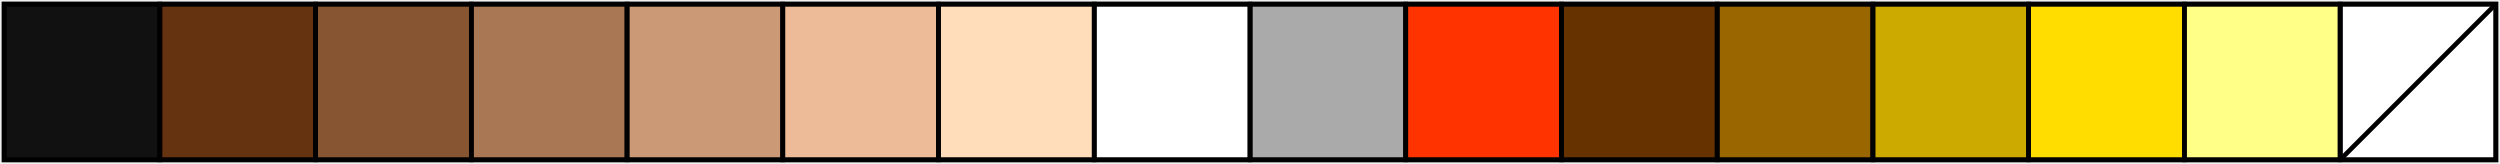
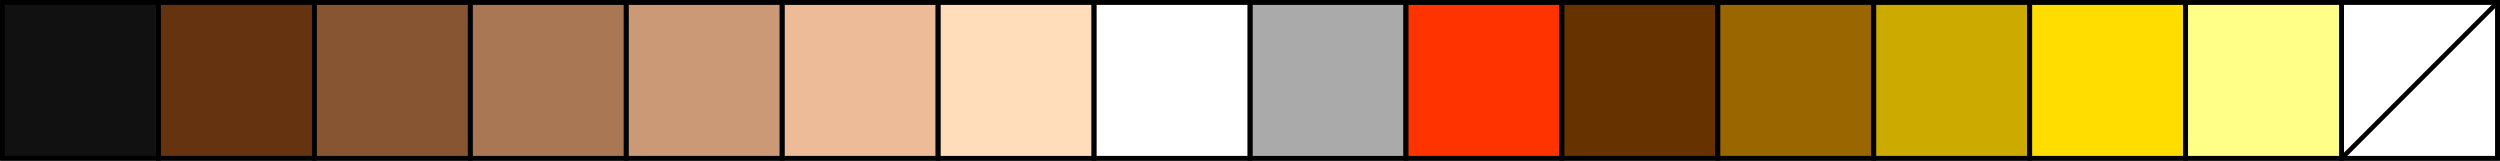
- <svg xmlns="http://www.w3.org/2000/svg" width="80.265mm" height="5.265mm" viewBox="0 0 80.265 5.265" version="1.1" id="svg5">
+ <svg xmlns="http://www.w3.org/2000/svg" width="9.261in" height="0.595in" viewBox="0 0 235.228 15.114" version="1.1" id="svg5">
  <defs id="defs2" />
-   <g id="layer1" transform="translate(-64.98121,-153.2761)">
-     <rect style="fill:#ffffff;fill-opacity:1;stroke:#000000;stroke-width:0.15;stroke-dasharray:none;stroke-opacity:1;stroke-miterlimit:4" id="rect9641-38" width="5" height="5" x="140.113" y="153.408" />
-     <rect style="fill:#aaaaaa;fill-opacity:1;stroke:#000000;stroke-width:0.15;stroke-dasharray:none;stroke-opacity:1;stroke-miterlimit:4" id="rect9641" width="5" height="5" x="105.113" y="153.408" />
-     <rect style="fill:#ff3300;fill-opacity:1;stroke:#000000;stroke-width:0.15;stroke-dasharray:none;stroke-opacity:1;stroke-miterlimit:4" id="rect9641-0" width="5" height="5" x="110.114" y="153.408" />
-     <rect style="fill:#663300;fill-opacity:1;stroke:#000000;stroke-width:0.15;stroke-dasharray:none;stroke-opacity:1;stroke-miterlimit:4" id="rect9641-3" width="5" height="5" x="115.114" y="153.408" />
-     <rect style="fill:#996600;fill-opacity:1;stroke:#000000;stroke-width:0.15;stroke-dasharray:none;stroke-opacity:1;stroke-miterlimit:4" id="rect9641-6" width="5" height="5" x="120.114" y="153.408" />
-     <rect style="fill:#ccaa00;fill-opacity:1;stroke:#000000;stroke-width:0.15;stroke-dasharray:none;stroke-opacity:1;stroke-miterlimit:4" id="rect9641-05" width="5" height="5" x="125.114" y="153.408" />
-     <rect style="fill:#ffdd00;fill-opacity:1;stroke:#000000;stroke-width:0.15;stroke-dasharray:none;stroke-opacity:1;stroke-miterlimit:4" id="rect9641-1" width="5" height="5" x="130.113" y="153.408" />
-     <rect style="fill:#ffff88;fill-opacity:1;stroke:#000000;stroke-width:0.15;stroke-dasharray:none;stroke-opacity:1;stroke-miterlimit:4" id="rect9641-8" width="5" height="5" x="135.113" y="153.408" />
-     <rect style="fill:#111111;fill-opacity:1;stroke:#000000;stroke-width:0.15;stroke-dasharray:none;stroke-opacity:1;stroke-miterlimit:4" id="rect9641-08" width="5" height="5" x="65.113" y="153.408" />
-     <rect style="fill:#663311;fill-opacity:1;stroke:#000000;stroke-width:0.15;stroke-dasharray:none;stroke-opacity:1;stroke-miterlimit:4" id="rect9641-0-6" width="5" height="5" x="70.113" y="153.408" />
-     <rect style="fill:#885533;fill-opacity:1;stroke:#000000;stroke-width:0.15;stroke-dasharray:none;stroke-opacity:1;stroke-miterlimit:4" id="rect9641-3-0" width="5" height="5" x="75.113" y="153.408" />
-     <rect style="fill:#aa7755;fill-opacity:1;stroke:#000000;stroke-width:0.15;stroke-dasharray:none;stroke-opacity:1;stroke-miterlimit:4" id="rect9641-6-7" width="5" height="5" x="80.114" y="153.408" />
-     <rect style="fill:#cc9977;fill-opacity:1;stroke:#000000;stroke-width:0.15;stroke-dasharray:none;stroke-opacity:1;stroke-miterlimit:4" id="rect9641-05-6" width="5" height="5" x="85.114" y="153.408" />
-     <rect style="fill:#eebb99;fill-opacity:1;stroke:#000000;stroke-width:0.15;stroke-dasharray:none;stroke-opacity:1;stroke-miterlimit:4" id="rect9641-1-8" width="5" height="5" x="90.113" y="153.408" />
-     <rect style="fill:#ffddbb;fill-opacity:1;stroke:#000000;stroke-width:0.15;stroke-dasharray:none;stroke-opacity:1;stroke-miterlimit:4" id="rect9641-8-7" width="5" height="5" x="95.113" y="153.408" />
-     <rect style="fill:#ffffff;fill-opacity:1;stroke:#000000;stroke-width:0.15;stroke-dasharray:none;stroke-opacity:1;stroke-miterlimit:4" id="rect9641-38-3" width="5" height="5" x="100.113" y="153.408" />
-     <path style="fill:none;stroke:#000000;stroke-width:0.15;stroke-opacity:1;stroke-miterlimit:4;stroke-dasharray:none" d="m 70.114,153.408 v 5" id="path1049" />
-     <path style="fill:none;stroke:#000000;stroke-width:0.15;stroke-opacity:1;stroke-miterlimit:4;stroke-dasharray:none" d="m 75.114,153.408 v 5" id="path1051" />
-     <path style="fill:none;stroke:#000000;stroke-width:0.15;stroke-opacity:1;stroke-miterlimit:4;stroke-dasharray:none" d="m 80.114,153.408 v 5" id="path1053" />
-     <path style="fill:none;stroke:#000000;stroke-width:0.15;stroke-opacity:1;stroke-miterlimit:4;stroke-dasharray:none" d="m 85.114,153.408 v 5" id="path1055" />
-     <path style="fill:none;stroke:#000000;stroke-width:0.15;stroke-opacity:1;stroke-miterlimit:4;stroke-dasharray:none" d="m 90.114,153.408 v 5" id="path1057" />
-     <path style="fill:none;stroke:#000000;stroke-width:0.15;stroke-opacity:1;stroke-miterlimit:4;stroke-dasharray:none" d="m 95.114,153.408 v 5" id="path1059" />
-     <path style="fill:none;stroke:#000000;stroke-width:0.15;stroke-opacity:1;stroke-miterlimit:4;stroke-dasharray:none" d="m 100.114,153.408 v 5" id="path1061" />
-     <path style="fill:none;stroke:#000000;stroke-width:0.15;stroke-opacity:1;stroke-miterlimit:4;stroke-dasharray:none" d="m 105.114,153.408 v 5" id="path1063" />
-     <path style="fill:none;stroke:#000000;stroke-width:0.15;stroke-opacity:1;stroke-miterlimit:4;stroke-dasharray:none" d="m 110.114,153.408 v 5" id="path1065" />
-     <path style="fill:none;stroke:#000000;stroke-width:0.15;stroke-opacity:1;stroke-miterlimit:4;stroke-dasharray:none" d="m 115.114,153.408 v 5" id="path1067" />
-     <path style="fill:none;stroke:#000000;stroke-width:0.15;stroke-opacity:1;stroke-miterlimit:4;stroke-dasharray:none" d="m 120.114,153.408 v 5" id="path1069" />
-     <path style="fill:none;stroke:#000000;stroke-width:0.15;stroke-opacity:1;stroke-miterlimit:4;stroke-dasharray:none" d="m 125.114,153.408 v 5" id="path1071" />
-     <path style="fill:none;stroke:#000000;stroke-width:0.15;stroke-opacity:1;stroke-miterlimit:4;stroke-dasharray:none" d="m 130.113,153.408 v 5" id="path1073" />
-     <path style="fill:none;stroke:#000000;stroke-width:0.15;stroke-opacity:1;stroke-miterlimit:4;stroke-dasharray:none" d="m 135.113,153.408 v 5" id="path1075" />
-     <path style="fill:none;stroke:#000000;stroke-width:0.15;stroke-opacity:1;stroke-miterlimit:4;stroke-dasharray:none" d="m 140.113,153.408 v 5" id="path1077" />
-     <path style="fill:none;stroke:#000000;stroke-width:0.15;stroke-opacity:1;stroke-miterlimit:4;stroke-dasharray:none" d="m 145.113,153.408 -5,5" id="path1077-2" />
-     <g id="g1081" transform="translate(65.1135,153.4084)" style="stroke-width:0.15;stroke-miterlimit:4;stroke-dasharray:none" />
-     <rect x="65.114" y="153.408" width="80" height="5" style="fill:none;stroke:#000000;stroke-width:0.15;stroke-opacity:1;stroke-miterlimit:4;stroke-dasharray:none" id="rect1083" />
+   <g id="layer1" transform="translate(-65.03848,-153.3334)">
+     <rect style="fill:#ffffff;fill-opacity:1;stroke:#000000;stroke-width:0.44;stroke-miterlimit:4;stroke-dasharray:none;stroke-opacity:1" id="rect9641-38" width="14.674" height="14.674" x="285.372" y="153.554" />
+     <rect style="fill:#aaaaaa;fill-opacity:1;stroke:#000000;stroke-width:0.44;stroke-miterlimit:4;stroke-dasharray:none;stroke-opacity:1" id="rect9641" width="14.674" height="14.674" x="182.652" y="153.554" />
+     <rect style="fill:#ff3300;fill-opacity:1;stroke:#000000;stroke-width:0.44;stroke-miterlimit:4;stroke-dasharray:none;stroke-opacity:1" id="rect9641-0" width="14.674" height="14.674" x="197.327" y="153.554" />
+     <rect style="fill:#663300;fill-opacity:1;stroke:#000000;stroke-width:0.44;stroke-miterlimit:4;stroke-dasharray:none;stroke-opacity:1" id="rect9641-3" width="14.674" height="14.674" x="212.001" y="153.554" />
+     <rect style="fill:#996600;fill-opacity:1;stroke:#000000;stroke-width:0.44;stroke-miterlimit:4;stroke-dasharray:none;stroke-opacity:1" id="rect9641-6" width="14.674" height="14.674" x="226.675" y="153.554" />
+     <rect style="fill:#ccaa00;fill-opacity:1;stroke:#000000;stroke-width:0.44;stroke-miterlimit:4;stroke-dasharray:none;stroke-opacity:1" id="rect9641-05" width="14.674" height="14.674" x="241.349" y="153.554" />
+     <rect style="fill:#ffdd00;fill-opacity:1;stroke:#000000;stroke-width:0.44;stroke-miterlimit:4;stroke-dasharray:none;stroke-opacity:1" id="rect9641-1" width="14.674" height="14.674" x="256.024" y="153.554" />
+     <rect style="fill:#ffff88;fill-opacity:1;stroke:#000000;stroke-width:0.44;stroke-miterlimit:4;stroke-dasharray:none;stroke-opacity:1" id="rect9641-8" width="14.674" height="14.674" x="270.698" y="153.554" />
+     <rect style="fill:#111111;fill-opacity:1;stroke:#000000;stroke-width:0.44;stroke-miterlimit:4;stroke-dasharray:none;stroke-opacity:1" id="rect9641-08" width="14.674" height="14.674" x="65.259" y="153.554" />
+     <rect style="fill:#663311;fill-opacity:1;stroke:#000000;stroke-width:0.44;stroke-miterlimit:4;stroke-dasharray:none;stroke-opacity:1" id="rect9641-0-6" width="14.674" height="14.674" x="79.933" y="153.554" />
+     <rect style="fill:#885533;fill-opacity:1;stroke:#000000;stroke-width:0.44;stroke-miterlimit:4;stroke-dasharray:none;stroke-opacity:1" id="rect9641-3-0" width="14.674" height="14.674" x="94.607" y="153.554" />
+     <rect style="fill:#aa7755;fill-opacity:1;stroke:#000000;stroke-width:0.44;stroke-miterlimit:4;stroke-dasharray:none;stroke-opacity:1" id="rect9641-6-7" width="14.674" height="14.674" x="109.281" y="153.554" />
+     <rect style="fill:#cc9977;fill-opacity:1;stroke:#000000;stroke-width:0.44;stroke-miterlimit:4;stroke-dasharray:none;stroke-opacity:1" id="rect9641-05-6" width="14.674" height="14.674" x="123.956" y="153.554" />
+     <rect style="fill:#eebb99;fill-opacity:1;stroke:#000000;stroke-width:0.44;stroke-miterlimit:4;stroke-dasharray:none;stroke-opacity:1" id="rect9641-1-8" width="14.674" height="14.674" x="138.63" y="153.554" />
+     <rect style="fill:#ffddbb;fill-opacity:1;stroke:#000000;stroke-width:0.44;stroke-miterlimit:4;stroke-dasharray:none;stroke-opacity:1" id="rect9641-8-7" width="14.674" height="14.674" x="153.304" y="153.554" />
+     <rect style="fill:#ffffff;fill-opacity:1;stroke:#000000;stroke-width:0.44;stroke-miterlimit:4;stroke-dasharray:none;stroke-opacity:1" id="rect9641-38-3" width="14.674" height="14.674" x="167.978" y="153.554" />
+     <path style="fill:none;stroke:#000000;stroke-width:0.44;stroke-miterlimit:4;stroke-dasharray:none;stroke-opacity:1" d="m 79.933,153.553 v 14.674" id="path1049" />
+     <path style="fill:none;stroke:#000000;stroke-width:0.44;stroke-miterlimit:4;stroke-dasharray:none;stroke-opacity:1" d="m 94.607,153.553 v 14.674" id="path1051" />
+     <path style="fill:none;stroke:#000000;stroke-width:0.44;stroke-miterlimit:4;stroke-dasharray:none;stroke-opacity:1" d="m 109.281,153.553 v 14.674" id="path1053" />
+     <path style="fill:none;stroke:#000000;stroke-width:0.44;stroke-miterlimit:4;stroke-dasharray:none;stroke-opacity:1" d="m 123.956,153.553 v 14.674" id="path1055" />
+     <path style="fill:none;stroke:#000000;stroke-width:0.44;stroke-miterlimit:4;stroke-dasharray:none;stroke-opacity:1" d="m 138.63,153.553 v 14.674" id="path1057" />
+     <path style="fill:none;stroke:#000000;stroke-width:0.44;stroke-miterlimit:4;stroke-dasharray:none;stroke-opacity:1" d="m 153.304,153.553 v 14.674" id="path1059" />
+     <path style="fill:none;stroke:#000000;stroke-width:0.44;stroke-miterlimit:4;stroke-dasharray:none;stroke-opacity:1" d="m 167.978,153.553 v 14.674" id="path1061" />
+     <path style="fill:none;stroke:#000000;stroke-width:0.44;stroke-miterlimit:4;stroke-dasharray:none;stroke-opacity:1" d="m 182.653,153.553 v 14.674" id="path1063" />
+     <path style="fill:none;stroke:#000000;stroke-width:0.44;stroke-miterlimit:4;stroke-dasharray:none;stroke-opacity:1" d="m 197.327,153.553 v 14.674" id="path1065" />
+     <path style="fill:none;stroke:#000000;stroke-width:0.44;stroke-miterlimit:4;stroke-dasharray:none;stroke-opacity:1" d="m 212.001,153.553 v 14.674" id="path1067" />
+     <path style="fill:none;stroke:#000000;stroke-width:0.44;stroke-miterlimit:4;stroke-dasharray:none;stroke-opacity:1" d="m 226.675,153.553 v 14.674" id="path1069" />
+     <path style="fill:none;stroke:#000000;stroke-width:0.44;stroke-miterlimit:4;stroke-dasharray:none;stroke-opacity:1" d="m 241.349,153.553 v 14.674" id="path1071" />
+     <path style="fill:none;stroke:#000000;stroke-width:0.44;stroke-miterlimit:4;stroke-dasharray:none;stroke-opacity:1" d="m 256.024,153.553 v 14.674" id="path1073" />
+     <path style="fill:none;stroke:#000000;stroke-width:0.44;stroke-miterlimit:4;stroke-dasharray:none;stroke-opacity:1" d="m 270.698,153.553 v 14.674" id="path1075" />
+     <path style="fill:none;stroke:#000000;stroke-width:0.44;stroke-miterlimit:4;stroke-dasharray:none;stroke-opacity:1" d="m 285.372,153.553 v 14.674" id="path1077" />
+     <path style="fill:none;stroke:#000000;stroke-width:0.44;stroke-miterlimit:4;stroke-dasharray:none;stroke-opacity:1" d="m 300.046,153.554 -14.674,14.674" id="path1077-2" />
+     <g id="g1081" transform="matrix(2.934846,0,0,2.934846,65.25865,153.5535)" style="stroke-width:0.15;stroke-miterlimit:4;stroke-dasharray:none" />
+     <rect x="65.259" y="153.554" width="234.788" height="14.674" style="fill:none;stroke:#000000;stroke-width:0.44;stroke-miterlimit:4;stroke-dasharray:none;stroke-opacity:1" id="rect1083" />
  </g>
</svg>
